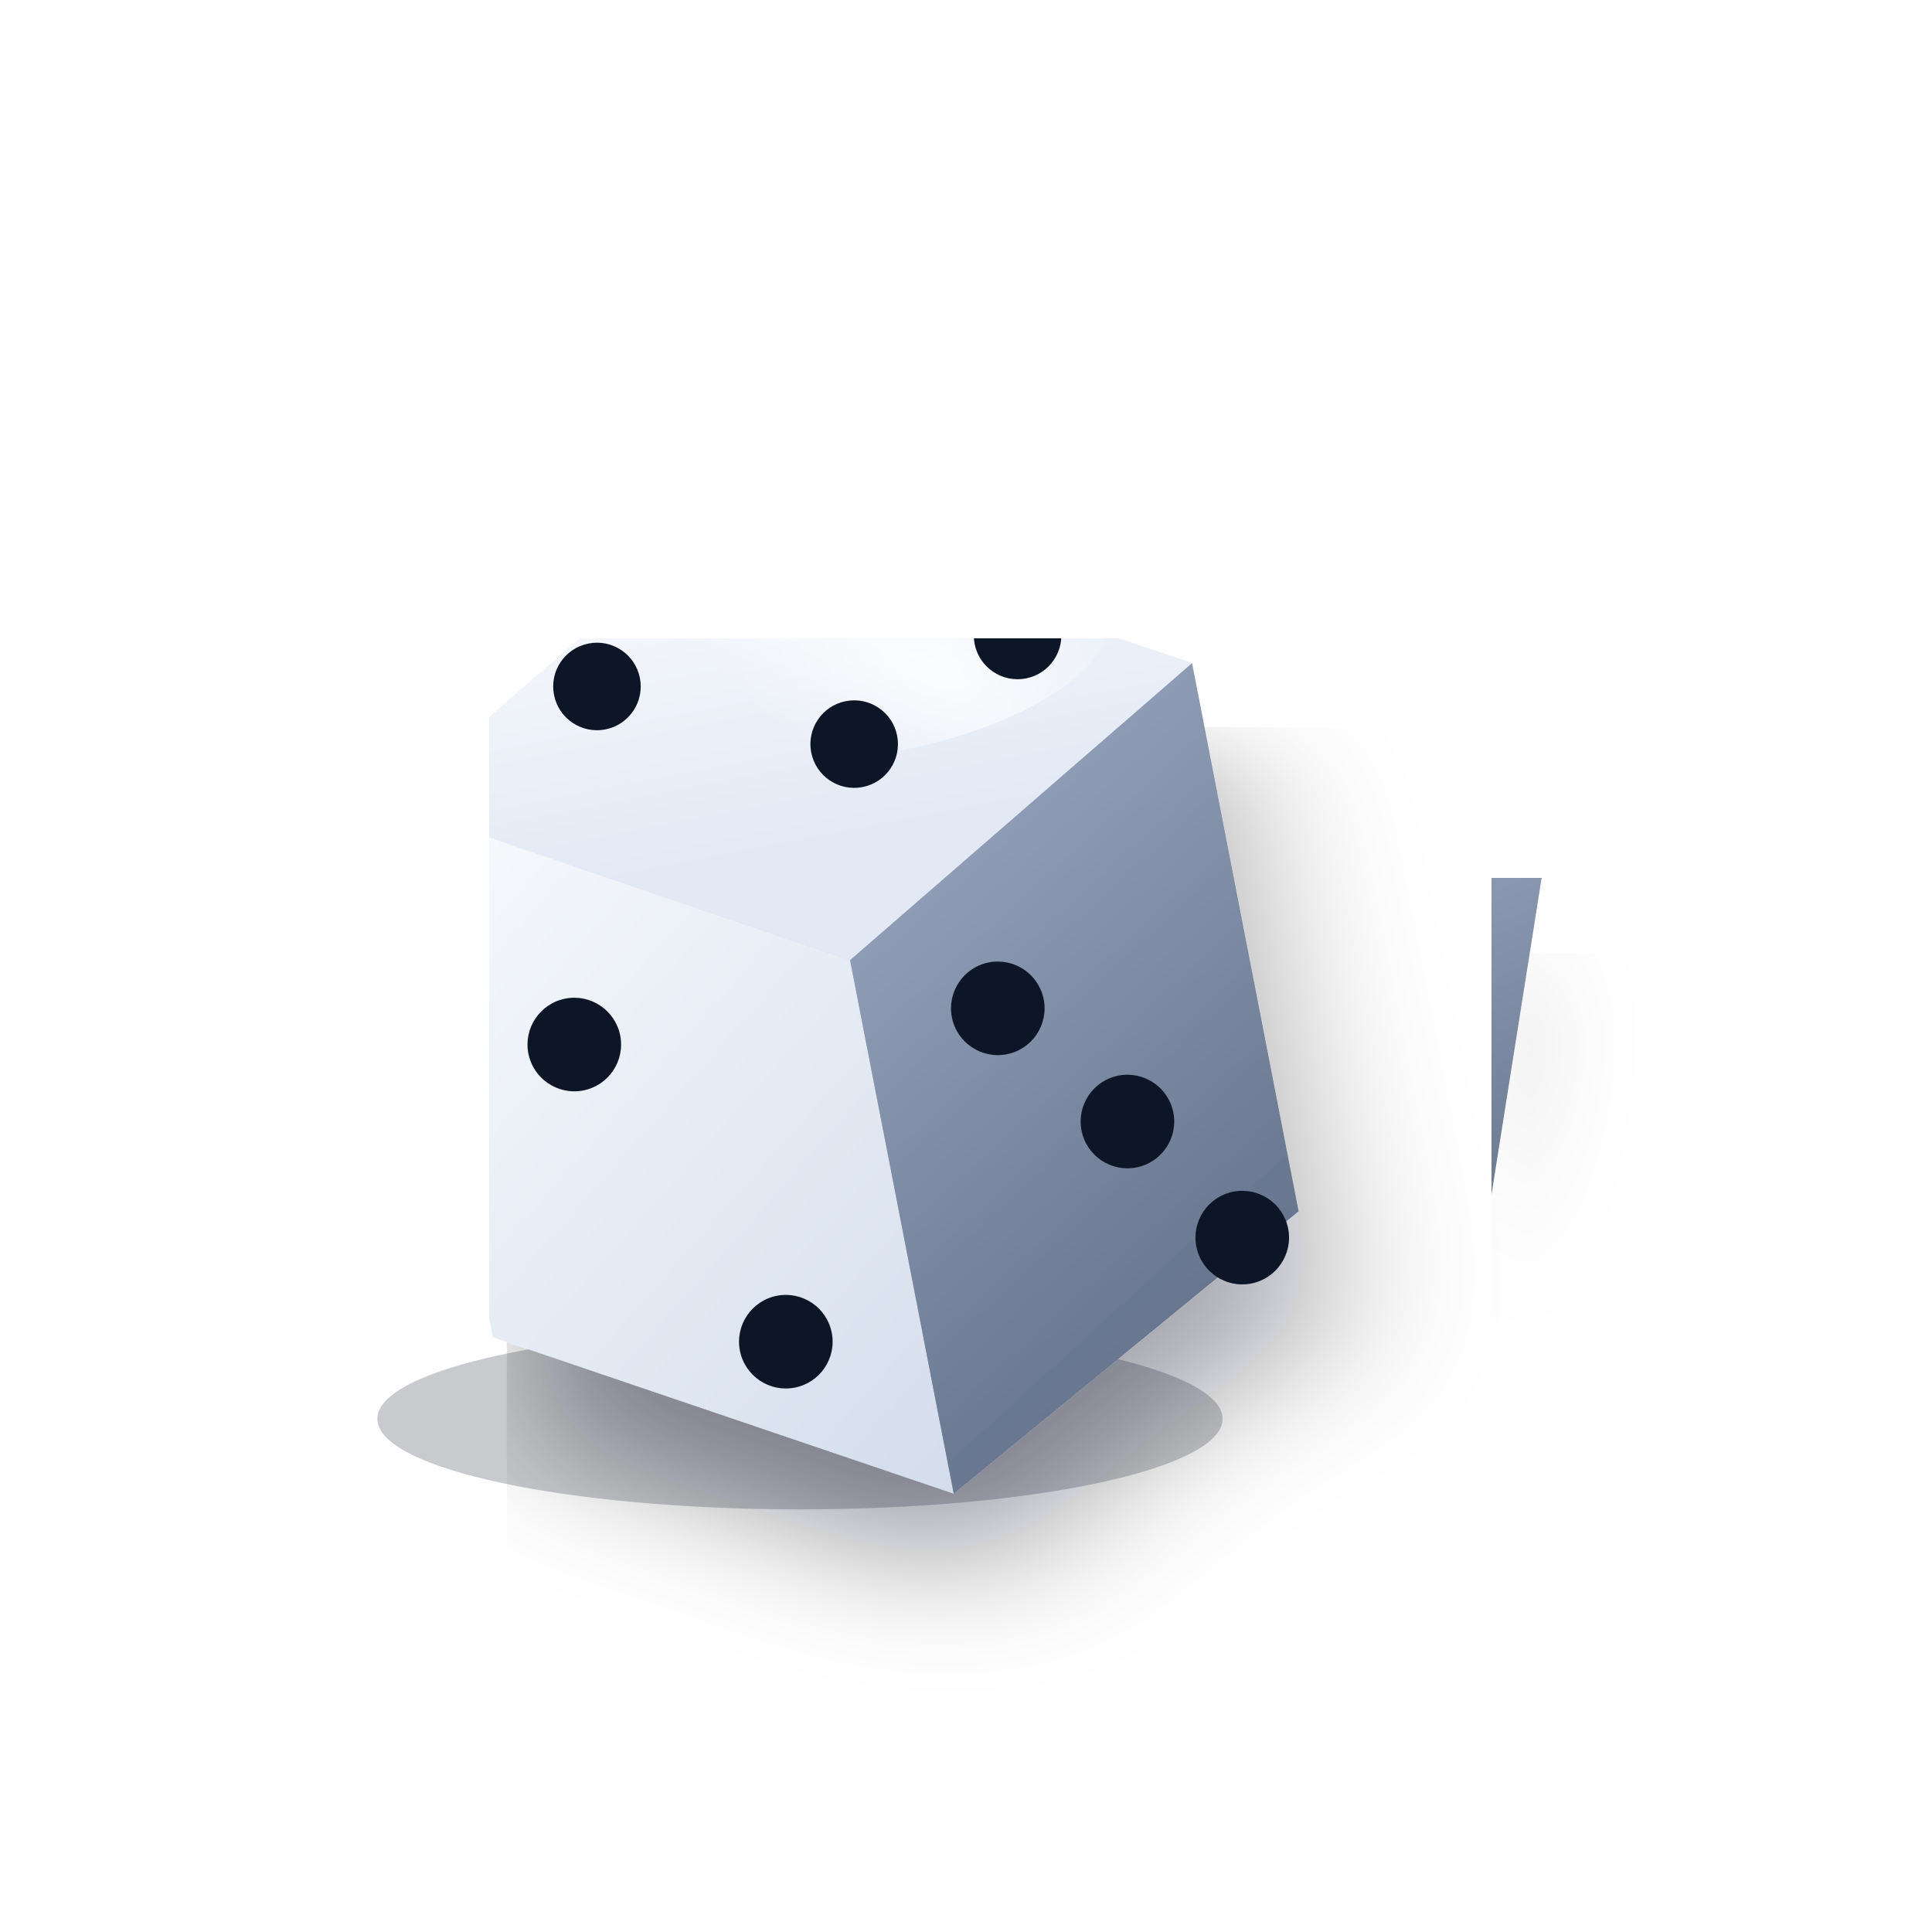
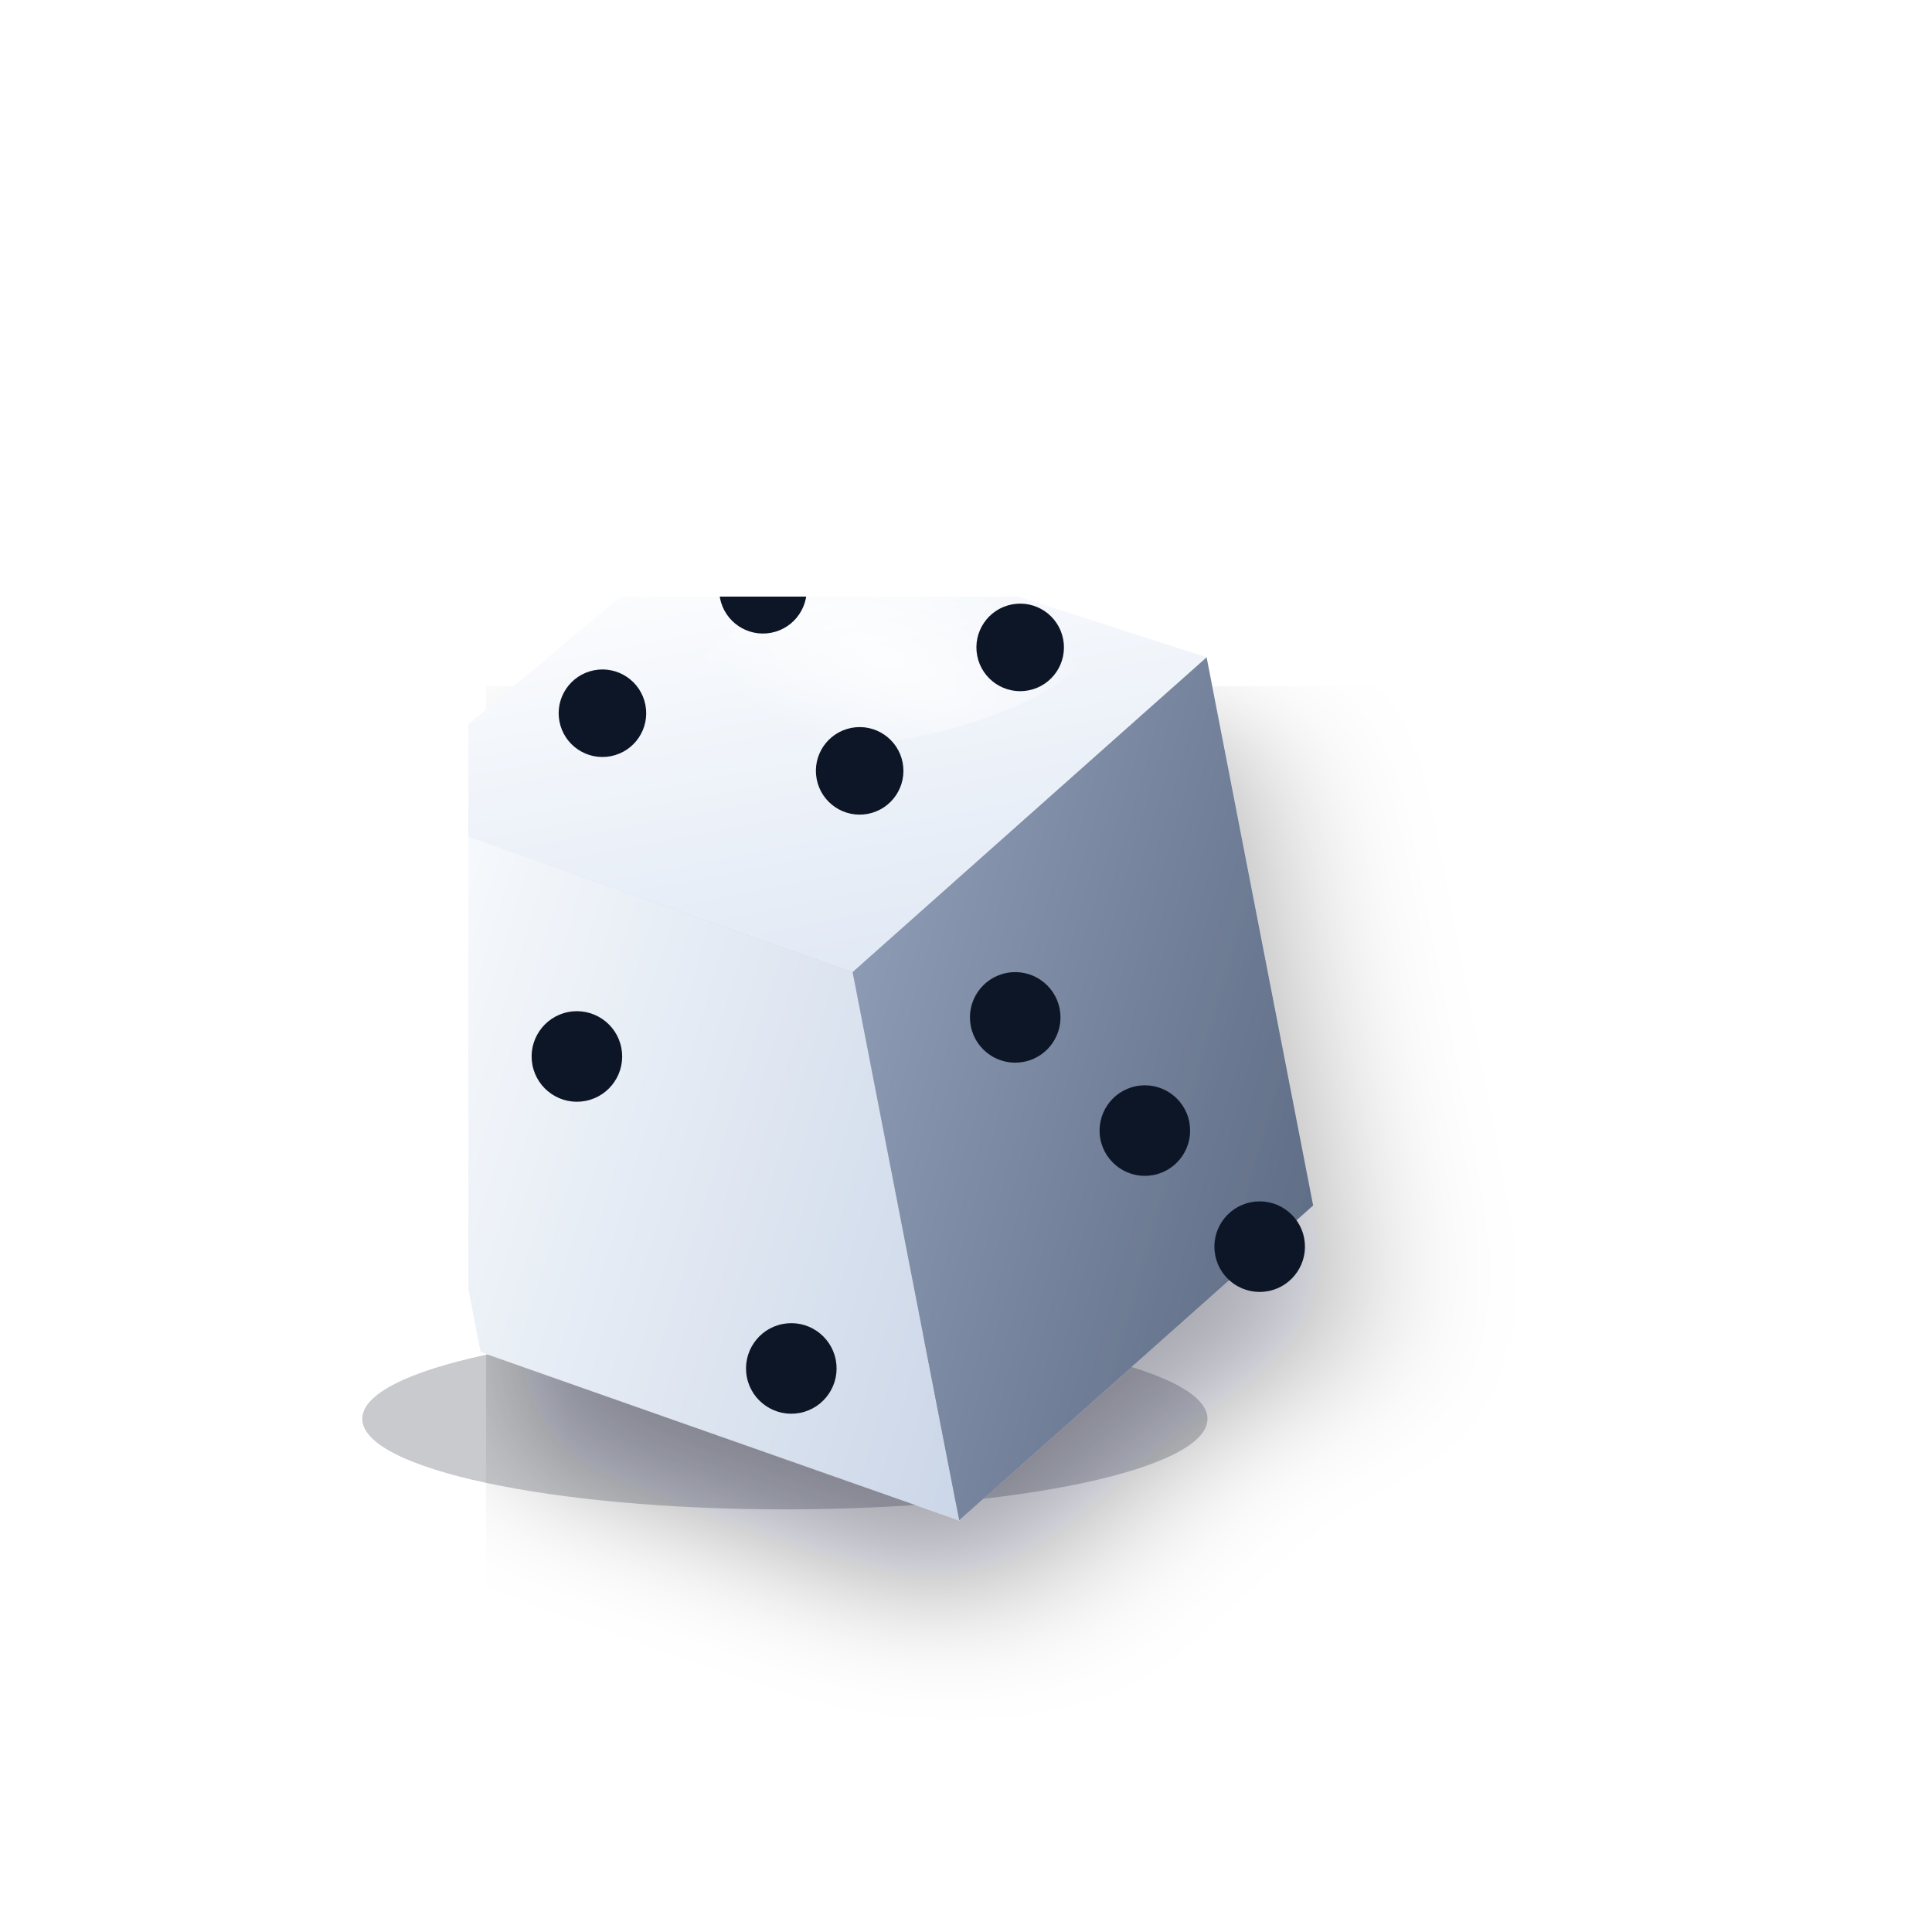
<svg xmlns="http://www.w3.org/2000/svg" width="128" height="128" viewBox="0 0 128 128" fill="none">
  <defs>
-     <linearGradient id="iFrontA" x1="8" y1="10" x2="54" y2="70" gradientUnits="userSpaceOnUse">
+     <linearGradient id="miniFront1" x1="0" y1="0" x2="1" y2="1">
      <stop stop-color="#FCFEFF" />
      <stop offset="1" stop-color="#CBD6E8" />
    </linearGradient>
-     <linearGradient id="iTopA" x1="30" y1="0" x2="30" y2="28" gradientUnits="userSpaceOnUse">
+     <linearGradient id="miniTop1" x1="0.5" y1="0" x2="0.5" y2="1">
      <stop stop-color="#FFFFFF" />
-       <stop offset="1" stop-color="#E2E9F5" />
+       <stop offset="1" stop-color="#E1E9F5" />
    </linearGradient>
-     <linearGradient id="iSideA" x1="40" y1="22" x2="68" y2="68" gradientUnits="userSpaceOnUse">
+     <linearGradient id="miniSide1" x1="0" y1="0" x2="1" y2="1">
      <stop stop-color="#96A4BD" />
-       <stop offset="1" stop-color="#56647D" />
+       <stop offset="1" stop-color="#57647D" />
    </linearGradient>
-     <linearGradient id="iFrontB" x1="6" y1="8" x2="44" y2="56" gradientUnits="userSpaceOnUse">
-       <stop stop-color="#FDFEFF" />
-       <stop offset="1" stop-color="#D0D9EA" />
+     <linearGradient id="miniFront2" x1="0" y1="0" x2="1" y2="1">
+       <stop stop-color="#FCFEFF" />
+       <stop offset="1" stop-color="#D1DBEB" />
    </linearGradient>
-     <linearGradient id="iTopB" x1="25" y1="0" x2="25" y2="24" gradientUnits="userSpaceOnUse">
+     <linearGradient id="miniTop2" x1="0.5" y1="0" x2="0.5" y2="1">
      <stop stop-color="#FFFFFF" />
-       <stop offset="1" stop-color="#E3EAF6" />
+       <stop offset="1" stop-color="#E4EBF6" />
    </linearGradient>
-     <linearGradient id="iSideB" x1="33" y1="18" x2="54" y2="54" gradientUnits="userSpaceOnUse">
-       <stop stop-color="#97A5BE" />
-       <stop offset="1" stop-color="#596780" />
+     <linearGradient id="miniSide2" x1="0" y1="0" x2="1" y2="1">
+       <stop stop-color="#9BA8BF" />
+       <stop offset="1" stop-color="#5B6880" />
    </linearGradient>
-     <radialGradient id="iShineA" cx="0" cy="0" r="1" gradientUnits="userSpaceOnUse" gradientTransform="translate(39 18) rotate(40) scale(20 9)">
-       <stop stop-color="white" stop-opacity="0.8" />
+     <radialGradient id="miniSpec1" cx="0" cy="0" r="1" gradientUnits="userSpaceOnUse" gradientTransform="translate(37 17) rotate(35) scale(18 7)">
+       <stop stop-color="white" stop-opacity="0.78" />
      <stop offset="1" stop-color="white" stop-opacity="0" />
    </radialGradient>
-     <radialGradient id="iShineB" cx="0" cy="0" r="1" gradientUnits="userSpaceOnUse" gradientTransform="translate(30 15) rotate(38) scale(16 7)">
-       <stop stop-color="white" stop-opacity="0.68" />
+     <radialGradient id="miniSpec2" cx="0" cy="0" r="1" gradientUnits="userSpaceOnUse" gradientTransform="translate(29 13) rotate(35) scale(13 5)">
+       <stop stop-color="white" stop-opacity="0.66" />
      <stop offset="1" stop-color="white" stop-opacity="0" />
    </radialGradient>
-     <filter id="iShadowA" x="8" y="24" width="72" height="72" filterUnits="userSpaceOnUse" color-interpolation-filters="sRGB">
+     <filter id="miniShadowBig" x="8" y="22" width="76" height="78" filterUnits="userSpaceOnUse" color-interpolation-filters="sRGB">
      <feDropShadow dx="0" dy="6" stdDeviation="5" flood-color="#07101F" flood-opacity="0.36" />
    </filter>
-     <filter id="iShadowB" x="54" y="20" width="60" height="60" filterUnits="userSpaceOnUse" color-interpolation-filters="sRGB">
+     <filter id="miniShadowBack" x="56" y="22" width="52" height="54" filterUnits="userSpaceOnUse" color-interpolation-filters="sRGB">
      <feDropShadow dx="0" dy="5" stdDeviation="4.5" flood-color="#07101F" flood-opacity="0.3" />
    </filter>
  </defs>
-   <ellipse cx="53" cy="94" rx="28" ry="6" fill="#091224" fill-opacity="0.22" />
-   <g transform="translate(58 30) rotate(9)" filter="url(#iShadowB)">
-     <polygon points="24,4 48,18 25,31 2,18" fill="url(#iTopB)" />
-     <polygon points="2,18 25,31 25,60 2,47" fill="url(#iFrontB)" />
-     <polygon points="25,31 48,18 48,47 25,60" fill="url(#iSideB)" />
-     <ellipse cx="30" cy="14" rx="12" ry="5" fill="url(#iShineB)" />
-     <circle cx="25" cy="17" r="2.5" fill="#111827" />
-     <circle cx="11" cy="31" r="2.7" fill="#111827" />
-     <circle cx="18" cy="47" r="2.7" fill="#111827" />
-     <circle cx="35" cy="38" r="2.7" fill="#111827" />
-     <circle cx="41" cy="49" r="2.7" fill="#111827" />
+   <ellipse cx="52" cy="94" rx="28" ry="6" fill="#091224" fill-opacity="0.22" />
+   <g transform="translate(59 28) rotate(8)" filter="url(#miniShadowBack)">
+     <polygon points="24,4 46,17 25,29 3,17" fill="url(#miniTop2)" />
+     <polygon points="3,17 25,29 25,57 3,44" fill="url(#miniFront2)" />
+     <polygon points="25,29 46,17 46,45 25,57" fill="url(#miniSide2)" />
+     <ellipse cx="30" cy="13" rx="10" ry="4" fill="url(#miniSpec2)" />
+     <circle cx="25" cy="16" r="2.3" fill="#111827" />
+     <circle cx="11" cy="31" r="2.5" fill="#111827" />
+     <circle cx="18" cy="47" r="2.5" fill="#111827" />
+     <circle cx="35" cy="35" r="2.5" fill="#111827" />
+     <circle cx="40" cy="46" r="2.5" fill="#111827" />
  </g>
-   <g transform="translate(20 34) rotate(-11)" filter="url(#iShadowA)">
-     <polygon points="28,5 56,21 30,36 2,20" fill="url(#iTopA)" />
-     <polygon points="2,20 30,36 30,72 2,56" fill="url(#iFrontA)" />
-     <polygon points="30,36 56,21 56,58 30,72" fill="url(#iSideA)" />
-     <ellipse cx="36" cy="17" rx="15" ry="6" fill="url(#iShineA)" />
-     <circle cx="17" cy="15" r="2.9" fill="#111827" />
-     <circle cx="29" cy="10" r="2.9" fill="#111827" />
-     <circle cx="33" cy="22" r="2.9" fill="#111827" />
-     <circle cx="45" cy="17" r="2.9" fill="#111827" />
-     <circle cx="11" cy="38" r="3.1" fill="#111827" />
-     <circle cx="21" cy="60" r="3.1" fill="#111827" />
-     <circle cx="39" cy="41" r="3.1" fill="#111827" />
-     <circle cx="46" cy="50" r="3.1" fill="#111827" />
-     <circle cx="52" cy="59" r="3.1" fill="#111827" />
+   <g transform="translate(19 34) rotate(-11)" filter="url(#miniShadowBig)">
+     <polygon points="29,5 58,21 31,37 2,20" fill="url(#miniTop1)" />
+     <polygon points="2,20 31,37 31,74 2,57" fill="url(#miniFront1)" />
+     <polygon points="31,37 58,21 58,58 31,74" fill="url(#miniSide1)" />
+     <ellipse cx="38" cy="17" rx="14" ry="5.5" fill="url(#miniSpec1)" />
+     <circle cx="18" cy="17" r="2.9" fill="#111827" />
+     <circle cx="30" cy="11" r="2.9" fill="#111827" />
+     <circle cx="34" cy="24" r="2.9" fill="#111827" />
+     <circle cx="46" cy="18" r="2.9" fill="#111827" />
+     <circle cx="12" cy="39" r="3" fill="#111827" />
+     <circle cx="22" cy="62" r="3" fill="#111827" />
+     <circle cx="41" cy="42" r="3" fill="#111827" />
+     <circle cx="48" cy="51" r="3" fill="#111827" />
+     <circle cx="54" cy="60" r="3" fill="#111827" />
  </g>
</svg>
